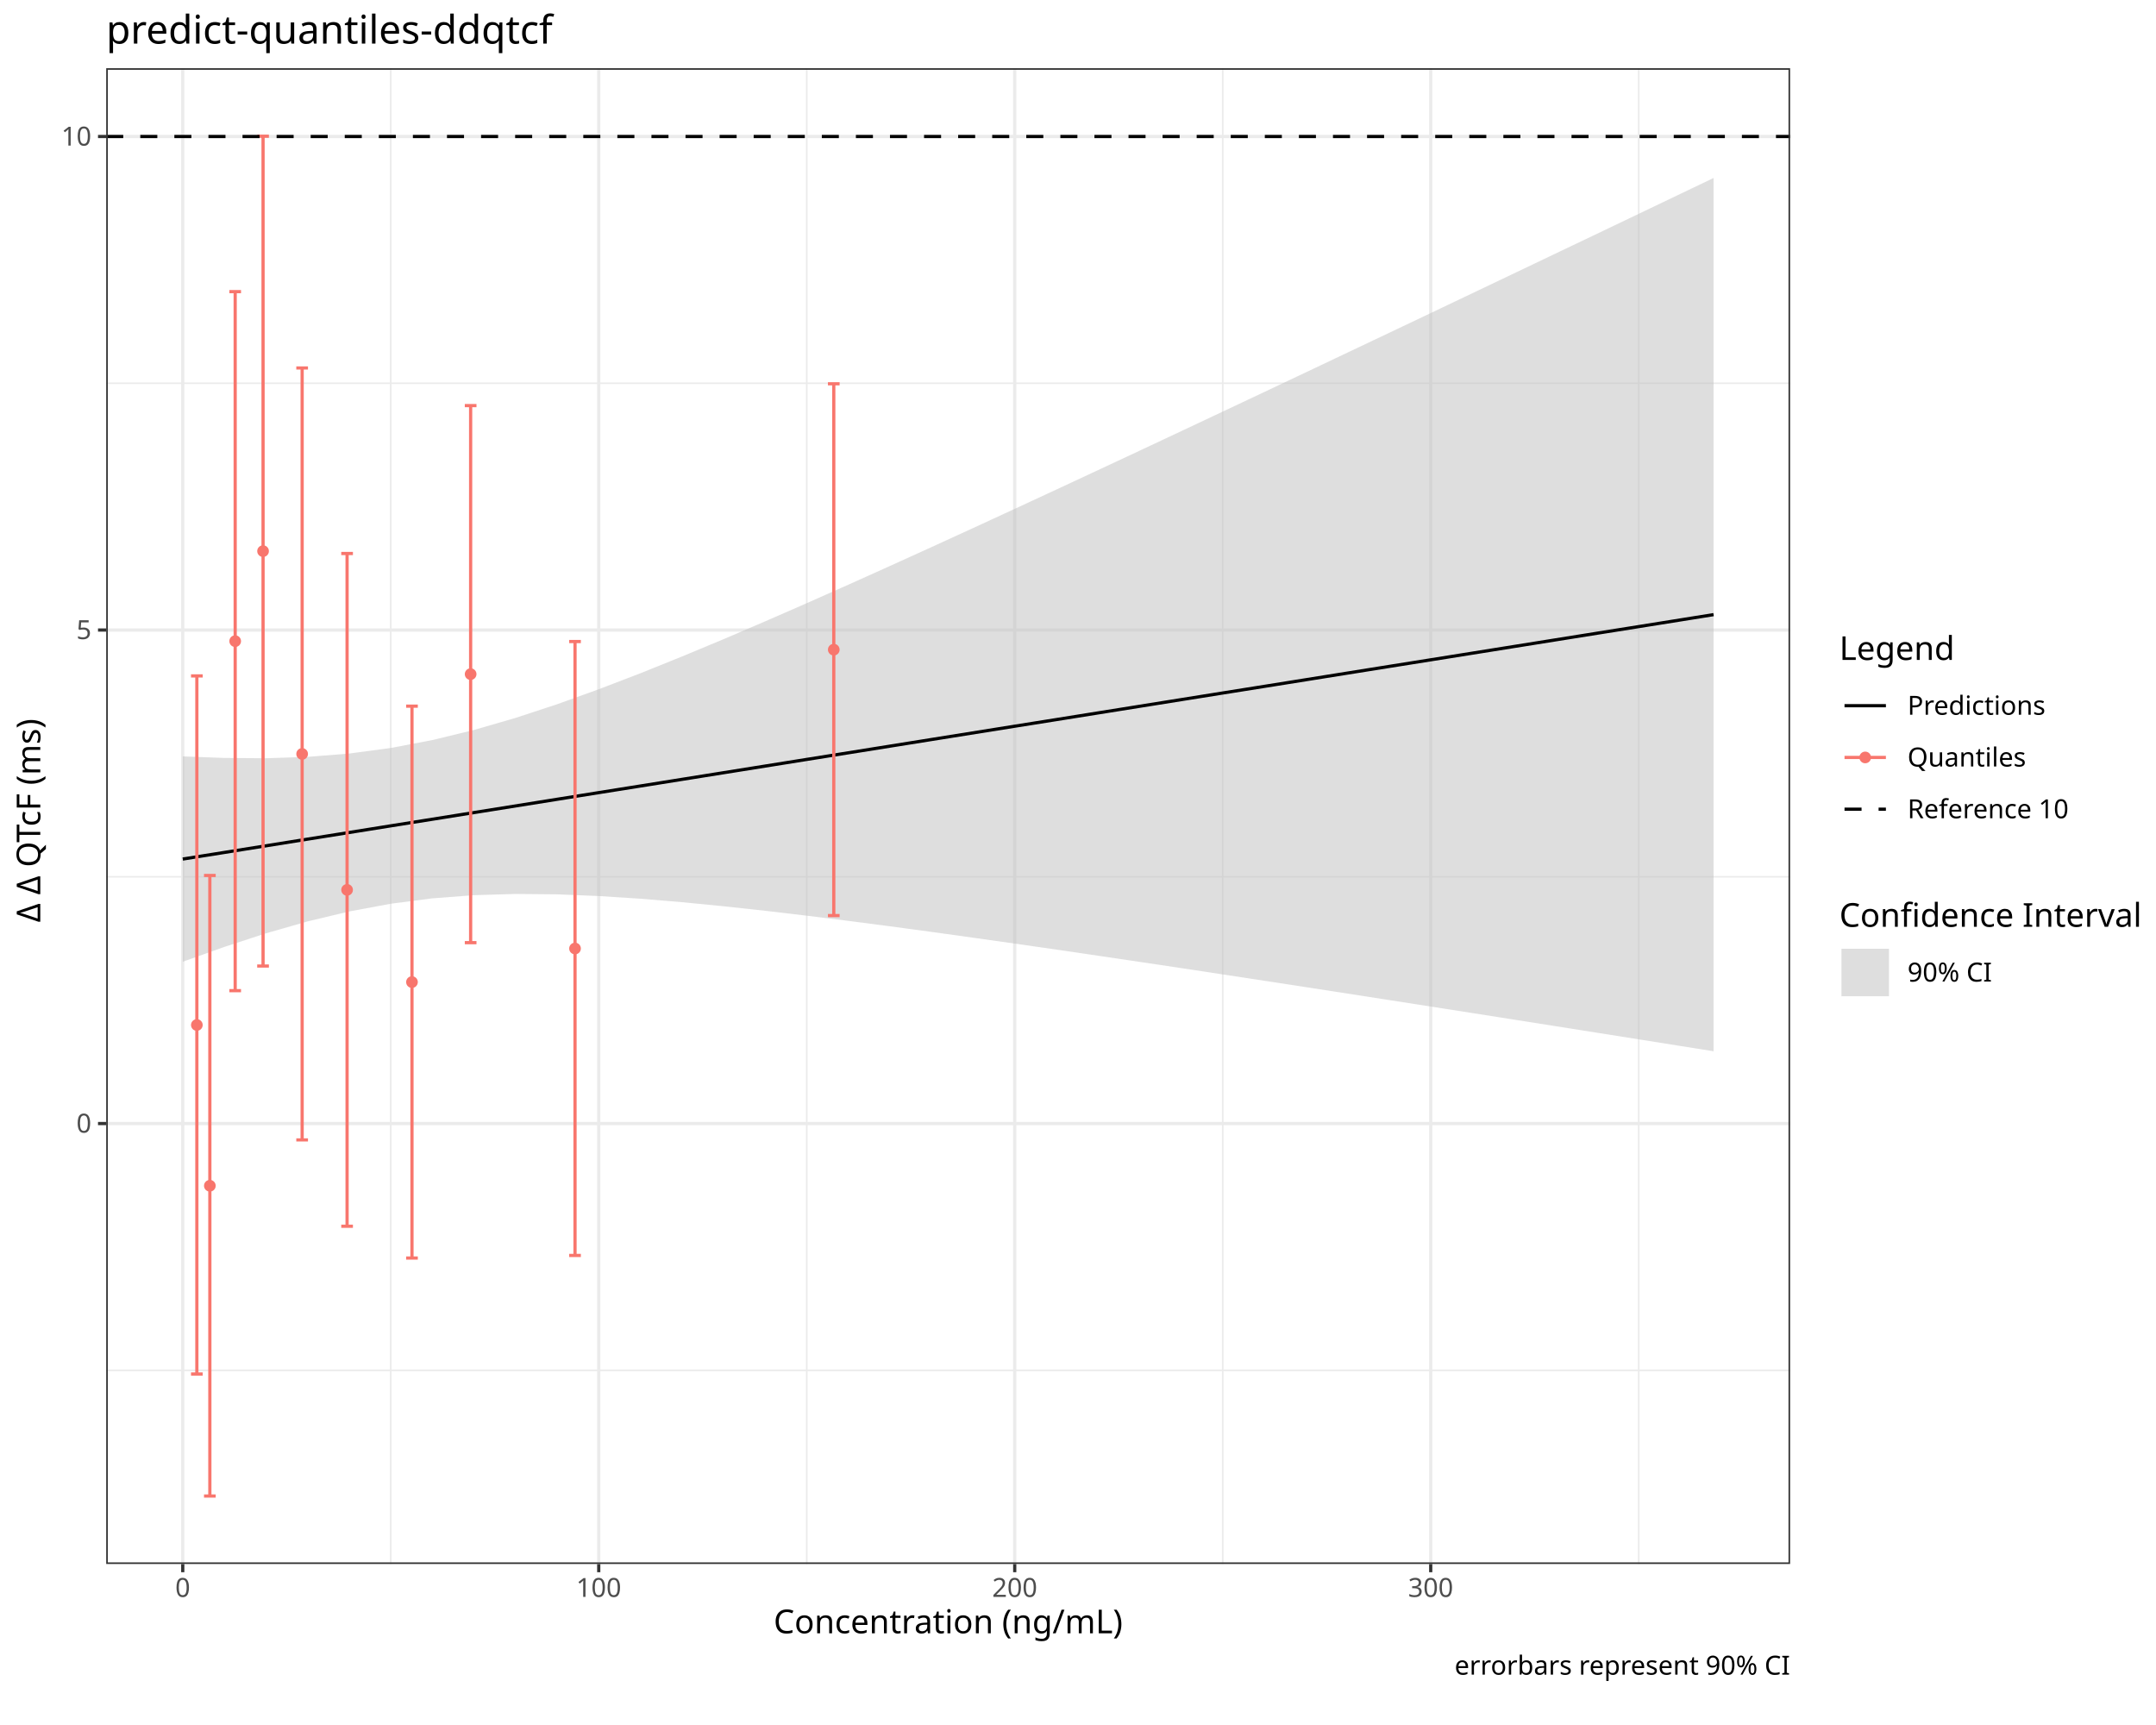
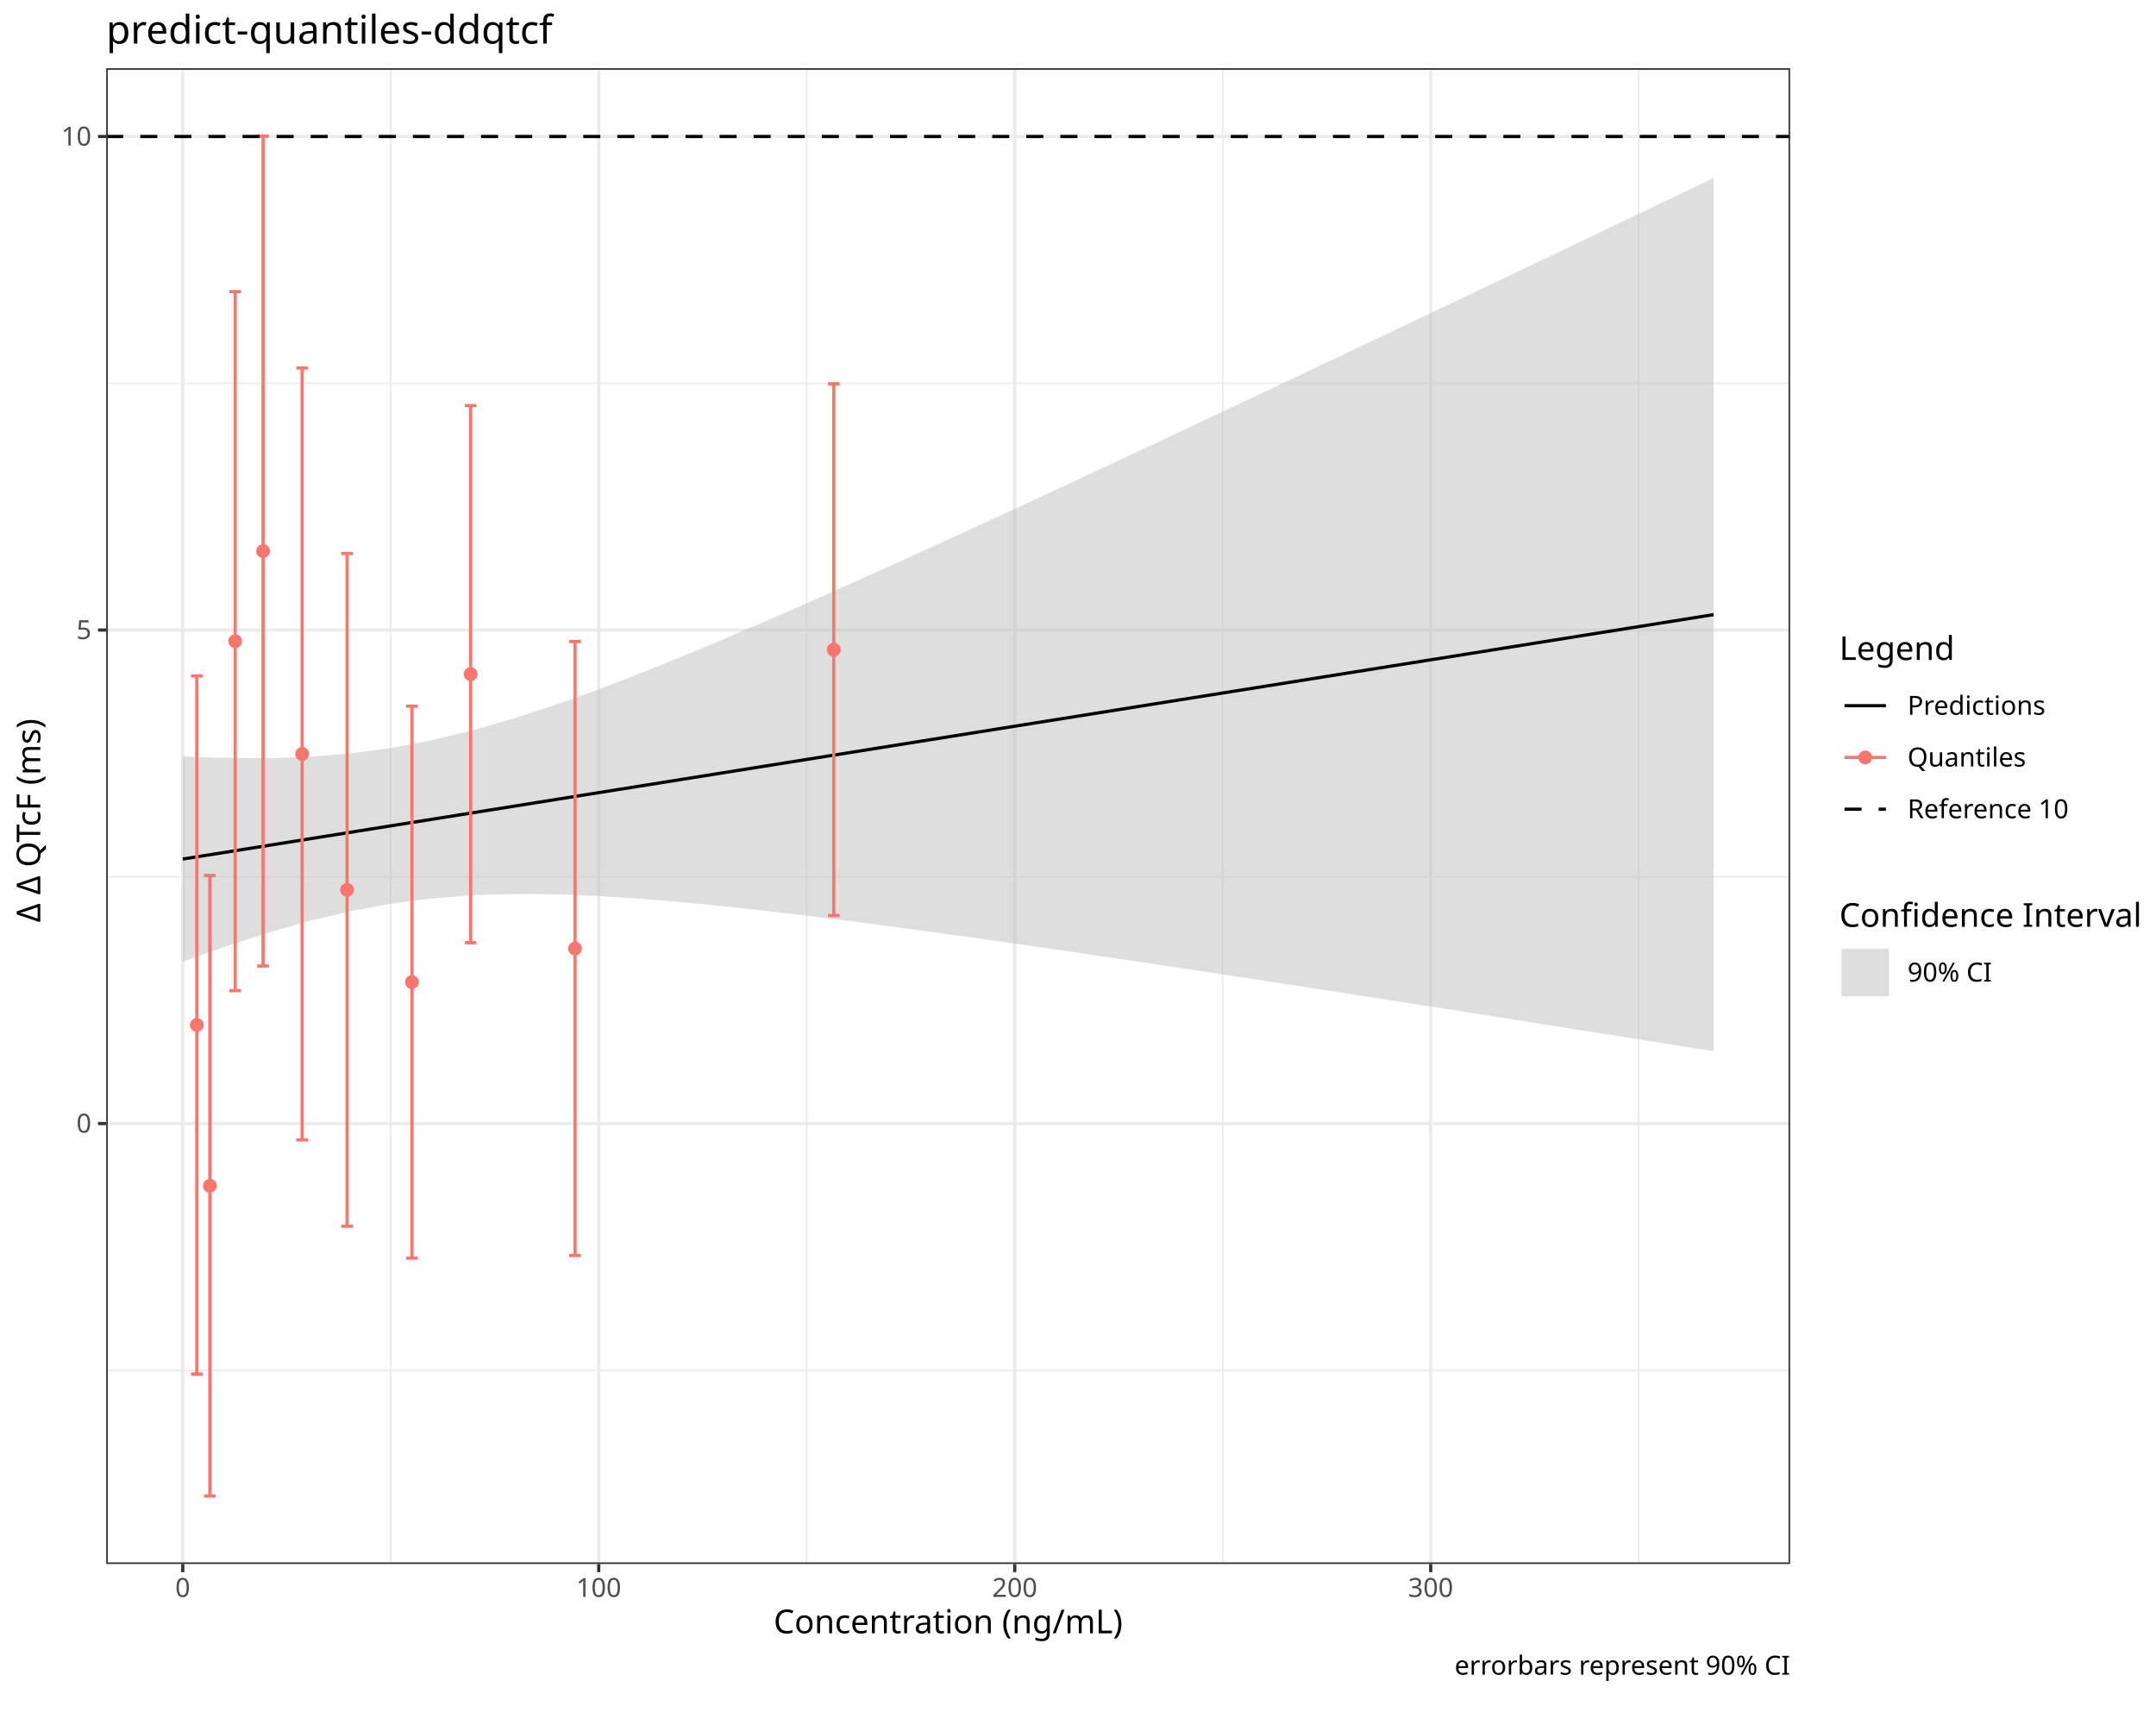
<svg xmlns="http://www.w3.org/2000/svg" class="svglite" data-engine-version="2.0" width="720.00pt" height="576.00pt" viewBox="0 0 720.00 576.00">
  <defs>
    <style type="text/css">
    .svglite line, .svglite polyline, .svglite polygon, .svglite path, .svglite rect, .svglite circle {
      fill: none;
      stroke: #000000;
      stroke-linecap: round;
      stroke-linejoin: round;
      stroke-miterlimit: 10.00;
    }
  </style>
  </defs>
  <rect width="100%" height="100%" style="stroke: none; fill: #FFFFFF;" />
  <defs>
    <clipPath id="cpMC4wMHw3MjAuMDB8MC4wMHw1NzYuMDA=">
      <rect x="0.00" y="0.00" width="720.00" height="576.00" />
    </clipPath>
  </defs>
  <g clip-path="url(#cpMC4wMHw3MjAuMDB8MC4wMHw1NzYuMDA=)">
    <rect x="0.00" y="0.00" width="720.00" height="576.00" style="stroke-width: 1.07; stroke: #FFFFFF; fill: #FFFFFF;" />
  </g>
  <defs>
    <clipPath id="cpMzUuNDd8NTk3LjgxfDIyLjc4fDUyMi4yNQ==">
      <rect x="35.47" y="22.78" width="562.34" height="499.46" />
    </clipPath>
  </defs>
  <g clip-path="url(#cpMzUuNDd8NTk3LjgxfDIyLjc4fDUyMi4yNQ==)">
    <rect x="35.47" y="22.78" width="562.34" height="499.46" style="stroke-width: 1.07; stroke: none; fill: #FFFFFF;" />
    <polyline points="35.47,457.57 597.81,457.57 " style="stroke-width: 0.53; stroke: #EBEBEB; stroke-linecap: butt;" />
    <polyline points="35.47,292.77 597.81,292.77 " style="stroke-width: 0.53; stroke: #EBEBEB; stroke-linecap: butt;" />
    <polyline points="35.47,127.98 597.81,127.98 " style="stroke-width: 0.53; stroke: #EBEBEB; stroke-linecap: butt;" />
    <polyline points="130.49,522.25 130.49,22.78 " style="stroke-width: 0.53; stroke: #EBEBEB; stroke-linecap: butt;" />
    <polyline points="269.41,522.25 269.41,22.78 " style="stroke-width: 0.53; stroke: #EBEBEB; stroke-linecap: butt;" />
    <polyline points="408.33,522.25 408.33,22.78 " style="stroke-width: 0.53; stroke: #EBEBEB; stroke-linecap: butt;" />
    <polyline points="547.25,522.25 547.25,22.78 " style="stroke-width: 0.53; stroke: #EBEBEB; stroke-linecap: butt;" />
    <polyline points="35.47,375.17 597.81,375.17 " style="stroke-width: 1.07; stroke: #EBEBEB; stroke-linecap: butt;" />
    <polyline points="35.47,210.37 597.81,210.37 " style="stroke-width: 1.07; stroke: #EBEBEB; stroke-linecap: butt;" />
    <polyline points="35.47,45.58 597.81,45.58 " style="stroke-width: 1.07; stroke: #EBEBEB; stroke-linecap: butt;" />
    <polyline points="61.03,522.25 61.03,22.78 " style="stroke-width: 1.07; stroke: #EBEBEB; stroke-linecap: butt;" />
    <polyline points="199.95,522.25 199.95,22.78 " style="stroke-width: 1.07; stroke: #EBEBEB; stroke-linecap: butt;" />
    <polyline points="338.87,522.25 338.87,22.78 " style="stroke-width: 1.07; stroke: #EBEBEB; stroke-linecap: butt;" />
    <polyline points="477.79,522.25 477.79,22.78 " style="stroke-width: 1.07; stroke: #EBEBEB; stroke-linecap: butt;" />
    <polygon points="61.03,252.56 62.28,252.62 74.93,253.09 88.82,253.19 102.71,252.73 116.60,251.62 130.49,249.76 144.38,247.12 158.28,243.75 172.17,239.72 186.06,235.15 199.95,230.15 213.84,224.82 227.74,219.22 241.63,213.43 255.52,207.48 269.41,201.41 283.30,195.24 297.19,188.99 311.09,182.68 324.98,176.32 338.87,169.91 352.76,163.47 366.65,157.00 380.55,150.50 394.44,143.98 408.33,137.44 422.22,130.89 436.11,124.32 450.00,117.73 463.90,111.14 477.79,104.54 491.68,97.92 505.57,91.30 519.46,84.67 533.36,78.04 547.25,71.40 561.14,64.75 572.25,59.43 572.25,351.03 561.14,349.26 547.25,347.05 533.36,344.85 519.46,342.65 505.57,340.46 491.68,338.27 477.79,336.10 463.90,333.93 450.00,331.77 436.11,329.62 422.22,327.49 408.33,325.37 394.44,323.26 380.55,321.18 366.65,319.12 352.76,317.08 338.87,315.08 324.98,313.11 311.09,311.18 297.19,309.30 283.30,307.49 269.41,305.76 255.52,304.12 241.63,302.61 227.74,301.25 213.84,300.09 199.95,299.20 186.06,298.63 172.17,298.50 158.28,298.91 144.38,299.97 130.49,301.77 116.60,304.35 102.71,307.67 88.82,311.65 74.93,316.18 62.28,320.69 61.03,321.15 " style="stroke-width: 0.00; stroke: none; stroke-linecap: butt; fill: #BEBEBE; fill-opacity: 0.50;" />
    <polyline points="61.03,252.56 62.28,252.62 74.93,253.09 88.82,253.19 102.71,252.73 116.60,251.62 130.49,249.76 144.38,247.12 158.28,243.75 172.17,239.72 186.06,235.15 199.95,230.15 213.84,224.82 227.74,219.22 241.63,213.43 255.52,207.48 269.41,201.41 283.30,195.24 297.19,188.99 311.09,182.68 324.98,176.32 338.87,169.91 352.76,163.47 366.65,157.00 380.55,150.50 394.44,143.98 408.33,137.44 422.22,130.89 436.11,124.32 450.00,117.73 463.90,111.14 477.79,104.54 491.68,97.92 505.57,91.30 519.46,84.67 533.36,78.04 547.25,71.40 561.14,64.75 572.25,59.43 " style="stroke-width: 1.07; stroke: none; stroke-linecap: butt;" />
    <polyline points="572.25,351.03 561.14,349.26 547.25,347.05 533.36,344.85 519.46,342.65 505.57,340.46 491.68,338.27 477.79,336.10 463.90,333.93 450.00,331.77 436.11,329.62 422.22,327.49 408.33,325.37 394.44,323.26 380.55,321.18 366.65,319.12 352.76,317.08 338.87,315.08 324.98,313.11 311.09,311.18 297.19,309.30 283.30,307.49 269.41,305.76 255.52,304.12 241.63,302.61 227.74,301.25 213.84,300.09 199.95,299.20 186.06,298.63 172.17,298.50 158.28,298.91 144.38,299.97 130.49,301.77 116.60,304.35 102.71,307.67 88.82,311.65 74.93,316.18 62.28,320.69 61.03,321.15 " style="stroke-width: 1.07; stroke: none; stroke-linecap: butt;" />
    <polyline points="61.03,286.85 62.28,286.65 74.93,284.64 88.82,282.42 102.71,280.20 116.60,277.98 130.49,275.76 144.38,273.55 158.28,271.33 172.17,269.11 186.06,266.89 199.95,264.67 213.84,262.46 227.74,260.24 241.63,258.02 255.52,255.80 269.41,253.58 283.30,251.37 297.19,249.15 311.09,246.93 324.98,244.71 338.87,242.49 352.76,240.28 366.65,238.06 380.55,235.84 394.44,233.62 408.33,231.40 422.22,229.19 436.11,226.97 450.00,224.75 463.90,222.53 477.79,220.32 491.68,218.10 505.57,215.88 519.46,213.66 533.36,211.44 547.25,209.23 561.14,207.01 572.25,205.23 " style="stroke-width: 1.07; stroke-linecap: butt;" />
-     <circle cx="65.74" cy="342.26" r="1.95" style="stroke-width: 0.71; stroke: none; fill: #F8766D;" />
-     <circle cx="70.08" cy="395.94" r="1.95" style="stroke-width: 0.71; stroke: none; fill: #F8766D;" />
-     <circle cx="78.54" cy="214.09" r="1.95" style="stroke-width: 0.71; stroke: none; fill: #F8766D;" />
-     <circle cx="87.85" cy="184.03" r="1.95" style="stroke-width: 0.71; stroke: none; fill: #F8766D;" />
-     <circle cx="100.90" cy="251.75" r="1.95" style="stroke-width: 0.71; stroke: none; fill: #F8766D;" />
-     <circle cx="115.91" cy="297.14" r="1.95" style="stroke-width: 0.71; stroke: none; fill: #F8766D;" />
-     <circle cx="137.58" cy="327.93" r="1.95" style="stroke-width: 0.71; stroke: none; fill: #F8766D;" />
-     <circle cx="157.17" cy="225.10" r="1.95" style="stroke-width: 0.71; stroke: none; fill: #F8766D;" />
-     <circle cx="192.03" cy="316.72" r="1.95" style="stroke-width: 0.71; stroke: none; fill: #F8766D;" />
-     <circle cx="278.44" cy="216.93" r="1.95" style="stroke-width: 0.71; stroke: none; fill: #F8766D;" />
+     <circle cx="65.74" cy="342.26" r="1.95" style="stroke-width: 0.71; stroke: #F8766D; fill: #F8766D;" />
+     <circle cx="70.08" cy="395.94" r="1.95" style="stroke-width: 0.71; stroke: #F8766D; fill: #F8766D;" />
+     <circle cx="78.54" cy="214.09" r="1.95" style="stroke-width: 0.71; stroke: #F8766D; fill: #F8766D;" />
+     <circle cx="87.85" cy="184.03" r="1.95" style="stroke-width: 0.71; stroke: #F8766D; fill: #F8766D;" />
+     <circle cx="100.90" cy="251.75" r="1.95" style="stroke-width: 0.71; stroke: #F8766D; fill: #F8766D;" />
+     <circle cx="115.91" cy="297.14" r="1.95" style="stroke-width: 0.71; stroke: #F8766D; fill: #F8766D;" />
+     <circle cx="137.58" cy="327.93" r="1.95" style="stroke-width: 0.71; stroke: #F8766D; fill: #F8766D;" />
+     <circle cx="157.17" cy="225.10" r="1.95" style="stroke-width: 0.71; stroke: #F8766D; fill: #F8766D;" />
+     <circle cx="192.03" cy="316.72" r="1.95" style="stroke-width: 0.71; stroke: #F8766D; fill: #F8766D;" />
+     <circle cx="278.44" cy="216.93" r="1.95" style="stroke-width: 0.71; stroke: #F8766D; fill: #F8766D;" />
    <polyline points="63.79,225.70 67.69,225.70 " style="stroke-width: 1.07; stroke: #F8766D; stroke-linecap: butt;" />
    <polyline points="65.74,225.70 65.74,458.81 " style="stroke-width: 1.07; stroke: #F8766D; stroke-linecap: butt;" />
    <polyline points="63.79,458.81 67.69,458.81 " style="stroke-width: 1.07; stroke: #F8766D; stroke-linecap: butt;" />
    <polyline points="68.13,292.33 72.03,292.33 " style="stroke-width: 1.07; stroke: #F8766D; stroke-linecap: butt;" />
    <polyline points="70.08,292.33 70.08,499.54 " style="stroke-width: 1.07; stroke: #F8766D; stroke-linecap: butt;" />
    <polyline points="68.13,499.54 72.03,499.54 " style="stroke-width: 1.07; stroke: #F8766D; stroke-linecap: butt;" />
    <polyline points="76.59,97.38 80.49,97.38 " style="stroke-width: 1.07; stroke: #F8766D; stroke-linecap: butt;" />
    <polyline points="78.54,97.38 78.54,330.80 " style="stroke-width: 1.07; stroke: #F8766D; stroke-linecap: butt;" />
    <polyline points="76.59,330.80 80.49,330.80 " style="stroke-width: 1.07; stroke: #F8766D; stroke-linecap: butt;" />
    <polyline points="85.89,45.49 89.80,45.49 " style="stroke-width: 1.07; stroke: #F8766D; stroke-linecap: butt;" />
    <polyline points="87.85,45.49 87.85,322.57 " style="stroke-width: 1.07; stroke: #F8766D; stroke-linecap: butt;" />
    <polyline points="85.89,322.57 89.80,322.57 " style="stroke-width: 1.07; stroke: #F8766D; stroke-linecap: butt;" />
    <polyline points="98.95,122.87 102.85,122.87 " style="stroke-width: 1.07; stroke: #F8766D; stroke-linecap: butt;" />
    <polyline points="100.90,122.87 100.90,380.63 " style="stroke-width: 1.07; stroke: #F8766D; stroke-linecap: butt;" />
    <polyline points="98.95,380.63 102.85,380.63 " style="stroke-width: 1.07; stroke: #F8766D; stroke-linecap: butt;" />
    <polyline points="113.96,184.82 117.86,184.82 " style="stroke-width: 1.07; stroke: #F8766D; stroke-linecap: butt;" />
    <polyline points="115.91,184.82 115.91,409.46 " style="stroke-width: 1.07; stroke: #F8766D; stroke-linecap: butt;" />
    <polyline points="113.96,409.46 117.86,409.46 " style="stroke-width: 1.07; stroke: #F8766D; stroke-linecap: butt;" />
    <polyline points="135.63,235.79 139.53,235.79 " style="stroke-width: 1.07; stroke: #F8766D; stroke-linecap: butt;" />
    <polyline points="137.58,235.79 137.58,420.07 " style="stroke-width: 1.07; stroke: #F8766D; stroke-linecap: butt;" />
    <polyline points="135.63,420.07 139.53,420.07 " style="stroke-width: 1.07; stroke: #F8766D; stroke-linecap: butt;" />
    <polyline points="155.22,135.44 159.12,135.44 " style="stroke-width: 1.07; stroke: #F8766D; stroke-linecap: butt;" />
    <polyline points="157.17,135.44 157.17,314.76 " style="stroke-width: 1.07; stroke: #F8766D; stroke-linecap: butt;" />
    <polyline points="155.22,314.76 159.12,314.76 " style="stroke-width: 1.07; stroke: #F8766D; stroke-linecap: butt;" />
    <polyline points="190.08,214.22 193.98,214.22 " style="stroke-width: 1.07; stroke: #F8766D; stroke-linecap: butt;" />
    <polyline points="192.03,214.22 192.03,419.22 " style="stroke-width: 1.07; stroke: #F8766D; stroke-linecap: butt;" />
    <polyline points="190.08,419.22 193.98,419.22 " style="stroke-width: 1.07; stroke: #F8766D; stroke-linecap: butt;" />
    <polyline points="276.49,128.15 280.39,128.15 " style="stroke-width: 1.07; stroke: #F8766D; stroke-linecap: butt;" />
    <polyline points="278.44,128.15 278.44,305.72 " style="stroke-width: 1.07; stroke: #F8766D; stroke-linecap: butt;" />
    <polyline points="276.49,305.72 280.39,305.72 " style="stroke-width: 1.07; stroke: #F8766D; stroke-linecap: butt;" />
    <line x1="35.47" y1="45.58" x2="597.81" y2="45.58" style="stroke-width: 1.07; stroke-dasharray: 5.69,5.69; stroke-linecap: butt;" />
    <rect x="35.47" y="22.78" width="562.34" height="499.46" style="stroke-width: 1.07; stroke: #333333;" />
  </g>
  <g clip-path="url(#cpMC4wMHw3MjAuMDB8MC4wMHw1NzYuMDA=)">
    <text x="30.54" y="378.20" text-anchor="end" style="font-size: 8.80px; fill: #4D4D4D; font-family: sans;" textLength="4.89px" lengthAdjust="spacingAndGlyphs">0</text>
    <text x="30.54" y="213.40" text-anchor="end" style="font-size: 8.80px; fill: #4D4D4D; font-family: sans;" textLength="4.89px" lengthAdjust="spacingAndGlyphs">5</text>
    <text x="30.54" y="48.61" text-anchor="end" style="font-size: 8.80px; fill: #4D4D4D; font-family: sans;" textLength="9.79px" lengthAdjust="spacingAndGlyphs">10</text>
    <polyline points="32.73,375.17 35.47,375.17 " style="stroke-width: 1.07; stroke: #333333; stroke-linecap: butt;" />
    <polyline points="32.73,210.37 35.47,210.37 " style="stroke-width: 1.07; stroke: #333333; stroke-linecap: butt;" />
    <polyline points="32.73,45.58 35.47,45.58 " style="stroke-width: 1.07; stroke: #333333; stroke-linecap: butt;" />
    <polyline points="61.03,524.99 61.03,522.25 " style="stroke-width: 1.07; stroke: #333333; stroke-linecap: butt;" />
    <polyline points="199.95,524.99 199.95,522.25 " style="stroke-width: 1.07; stroke: #333333; stroke-linecap: butt;" />
    <polyline points="338.87,524.99 338.87,522.25 " style="stroke-width: 1.07; stroke: #333333; stroke-linecap: butt;" />
    <polyline points="477.79,524.99 477.79,522.25 " style="stroke-width: 1.07; stroke: #333333; stroke-linecap: butt;" />
    <text x="61.03" y="533.23" text-anchor="middle" style="font-size: 8.80px; fill: #4D4D4D; font-family: sans;" textLength="4.89px" lengthAdjust="spacingAndGlyphs">0</text>
    <text x="199.95" y="533.23" text-anchor="middle" style="font-size: 8.80px; fill: #4D4D4D; font-family: sans;" textLength="14.68px" lengthAdjust="spacingAndGlyphs">100</text>
    <text x="338.87" y="533.23" text-anchor="middle" style="font-size: 8.80px; fill: #4D4D4D; font-family: sans;" textLength="14.68px" lengthAdjust="spacingAndGlyphs">200</text>
    <text x="477.79" y="533.23" text-anchor="middle" style="font-size: 8.80px; fill: #4D4D4D; font-family: sans;" textLength="14.68px" lengthAdjust="spacingAndGlyphs">300</text>
    <text x="316.64" y="545.37" text-anchor="middle" style="font-size: 11.00px; font-family: sans;" textLength="109.45px" lengthAdjust="spacingAndGlyphs">Concentration (ng/mL)</text>
    <text transform="translate(13.45,308.00) rotate(-90)" style="font-size: 11.00px; font-family: sans;" textLength="6.45px" lengthAdjust="spacingAndGlyphs">Δ</text>
    <text transform="translate(13.45,301.54) rotate(-90)" style="font-size: 11.00px; font-family: sans;" textLength="2.75px" lengthAdjust="spacingAndGlyphs"> </text>
    <text transform="translate(13.45,298.79) rotate(-90)" style="font-size: 11.00px; font-family: sans;" textLength="6.45px" lengthAdjust="spacingAndGlyphs">Δ</text>
    <text transform="translate(13.45,292.34) rotate(-90)" style="font-size: 11.00px; font-family: sans;" textLength="2.75px" lengthAdjust="spacingAndGlyphs"> </text>
    <text transform="translate(13.45,289.59) rotate(-90)" style="font-size: 11.00px; font-family: sans;" textLength="52.56px" lengthAdjust="spacingAndGlyphs">QTcF (ms)</text>
    <rect x="608.77" y="206.18" width="86.56" height="78.13" style="stroke-width: 1.07; stroke: none; fill: #FFFFFF;" />
    <text x="614.25" y="220.37" style="font-size: 11.00px; font-family: sans;" textLength="36.71px" lengthAdjust="spacingAndGlyphs">Legend</text>
    <rect x="614.25" y="227.00" width="17.28" height="17.28" style="stroke-width: 1.07; stroke: none; fill: #FFFFFF;" />
    <line x1="615.98" y1="235.64" x2="629.80" y2="235.64" style="stroke-width: 1.07; stroke-linecap: butt;" />
    <rect x="614.25" y="244.28" width="17.28" height="17.28" style="stroke-width: 1.07; stroke: none; fill: #FFFFFF;" />
-     <circle cx="622.89" cy="252.92" r="1.95" style="stroke-width: 0.71; stroke: none; fill: #F8766D;" />
+     <circle cx="622.89" cy="252.92" r="1.95" style="stroke-width: 0.71; stroke: #F8766D; fill: #F8766D;" />
    <line x1="615.98" y1="252.92" x2="629.80" y2="252.92" style="stroke-width: 1.07; stroke: #F8766D; stroke-linecap: butt;" />
    <rect x="614.25" y="261.56" width="17.28" height="17.28" style="stroke-width: 1.07; stroke: none; fill: #FFFFFF;" />
    <line x1="615.98" y1="270.20" x2="629.80" y2="270.20" style="stroke-width: 1.07; stroke-dasharray: 5.69,5.69; stroke-linecap: butt;" />
    <text x="637.01" y="238.66" style="font-size: 8.80px; font-family: sans;" textLength="43.54px" lengthAdjust="spacingAndGlyphs">Predictions</text>
    <text x="637.01" y="255.94" style="font-size: 8.80px; font-family: sans;" textLength="37.18px" lengthAdjust="spacingAndGlyphs">Quantiles</text>
    <text x="637.01" y="273.22" style="font-size: 8.80px; font-family: sans;" textLength="52.84px" lengthAdjust="spacingAndGlyphs">Reference 10</text>
    <rect x="608.77" y="295.27" width="105.75" height="43.57" style="stroke-width: 1.07; stroke: none; fill: #FFFFFF;" />
    <text x="614.25" y="309.47" style="font-size: 11.00px; font-family: sans;" textLength="94.79px" lengthAdjust="spacingAndGlyphs">Confidence Interval</text>
    <rect x="614.25" y="316.09" width="17.28" height="17.28" style="stroke-width: 1.07; stroke: none; fill: #FFFFFF;" />
    <rect x="614.96" y="316.80" width="15.86" height="15.86" style="stroke-width: 1.07; stroke: none; stroke-linecap: butt; fill: #BEBEBE; fill-opacity: 0.50;" />
    <text x="637.01" y="327.75" style="font-size: 8.80px; font-family: sans;" textLength="28.86px" lengthAdjust="spacingAndGlyphs">90% CI</text>
    <text x="35.47" y="14.56" style="font-size: 13.20px; font-family: sans;" textLength="137.22px" lengthAdjust="spacingAndGlyphs">predict-quantiles-ddqtcf</text>
    <text x="597.81" y="559.19" text-anchor="end" style="font-size: 8.80px; font-family: sans;" textLength="109.08px" lengthAdjust="spacingAndGlyphs">errorbars represent 90% CI </text>
    <text x="597.81" y="568.69" text-anchor="end" style="font-size: 8.80px; font-family: sans;" textLength="0.00px" lengthAdjust="spacingAndGlyphs" />
  </g>
</svg>
